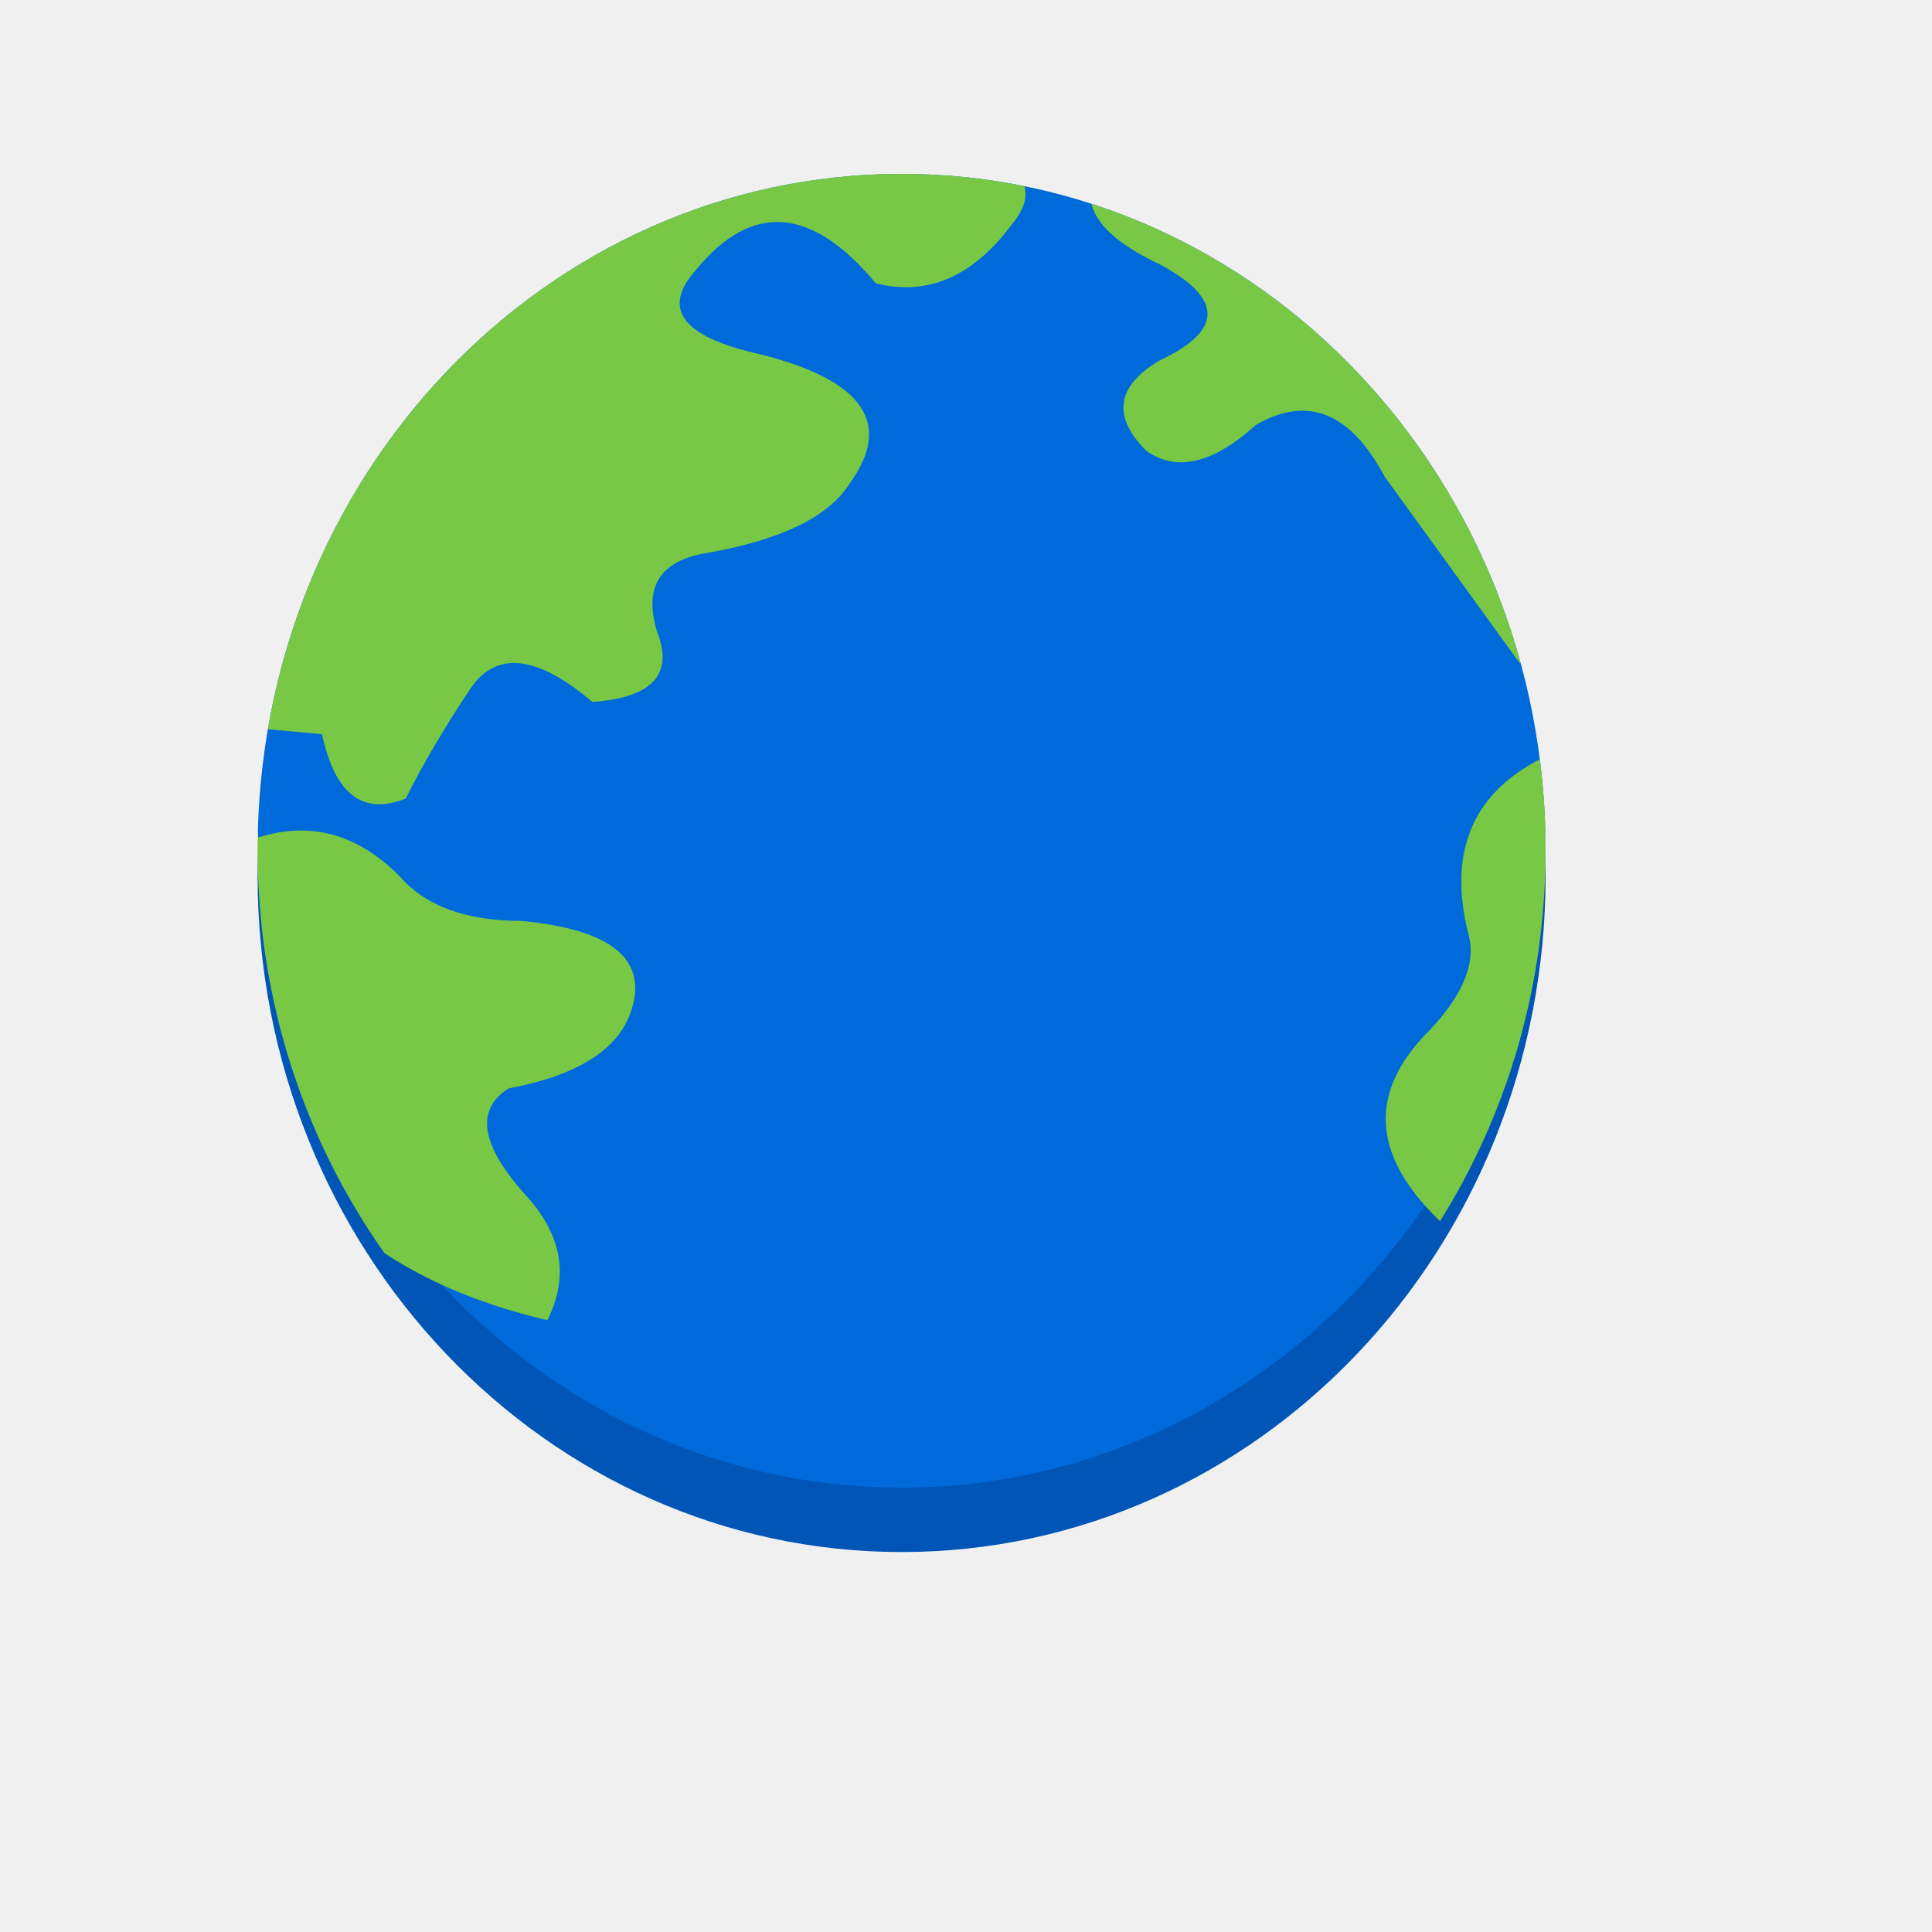
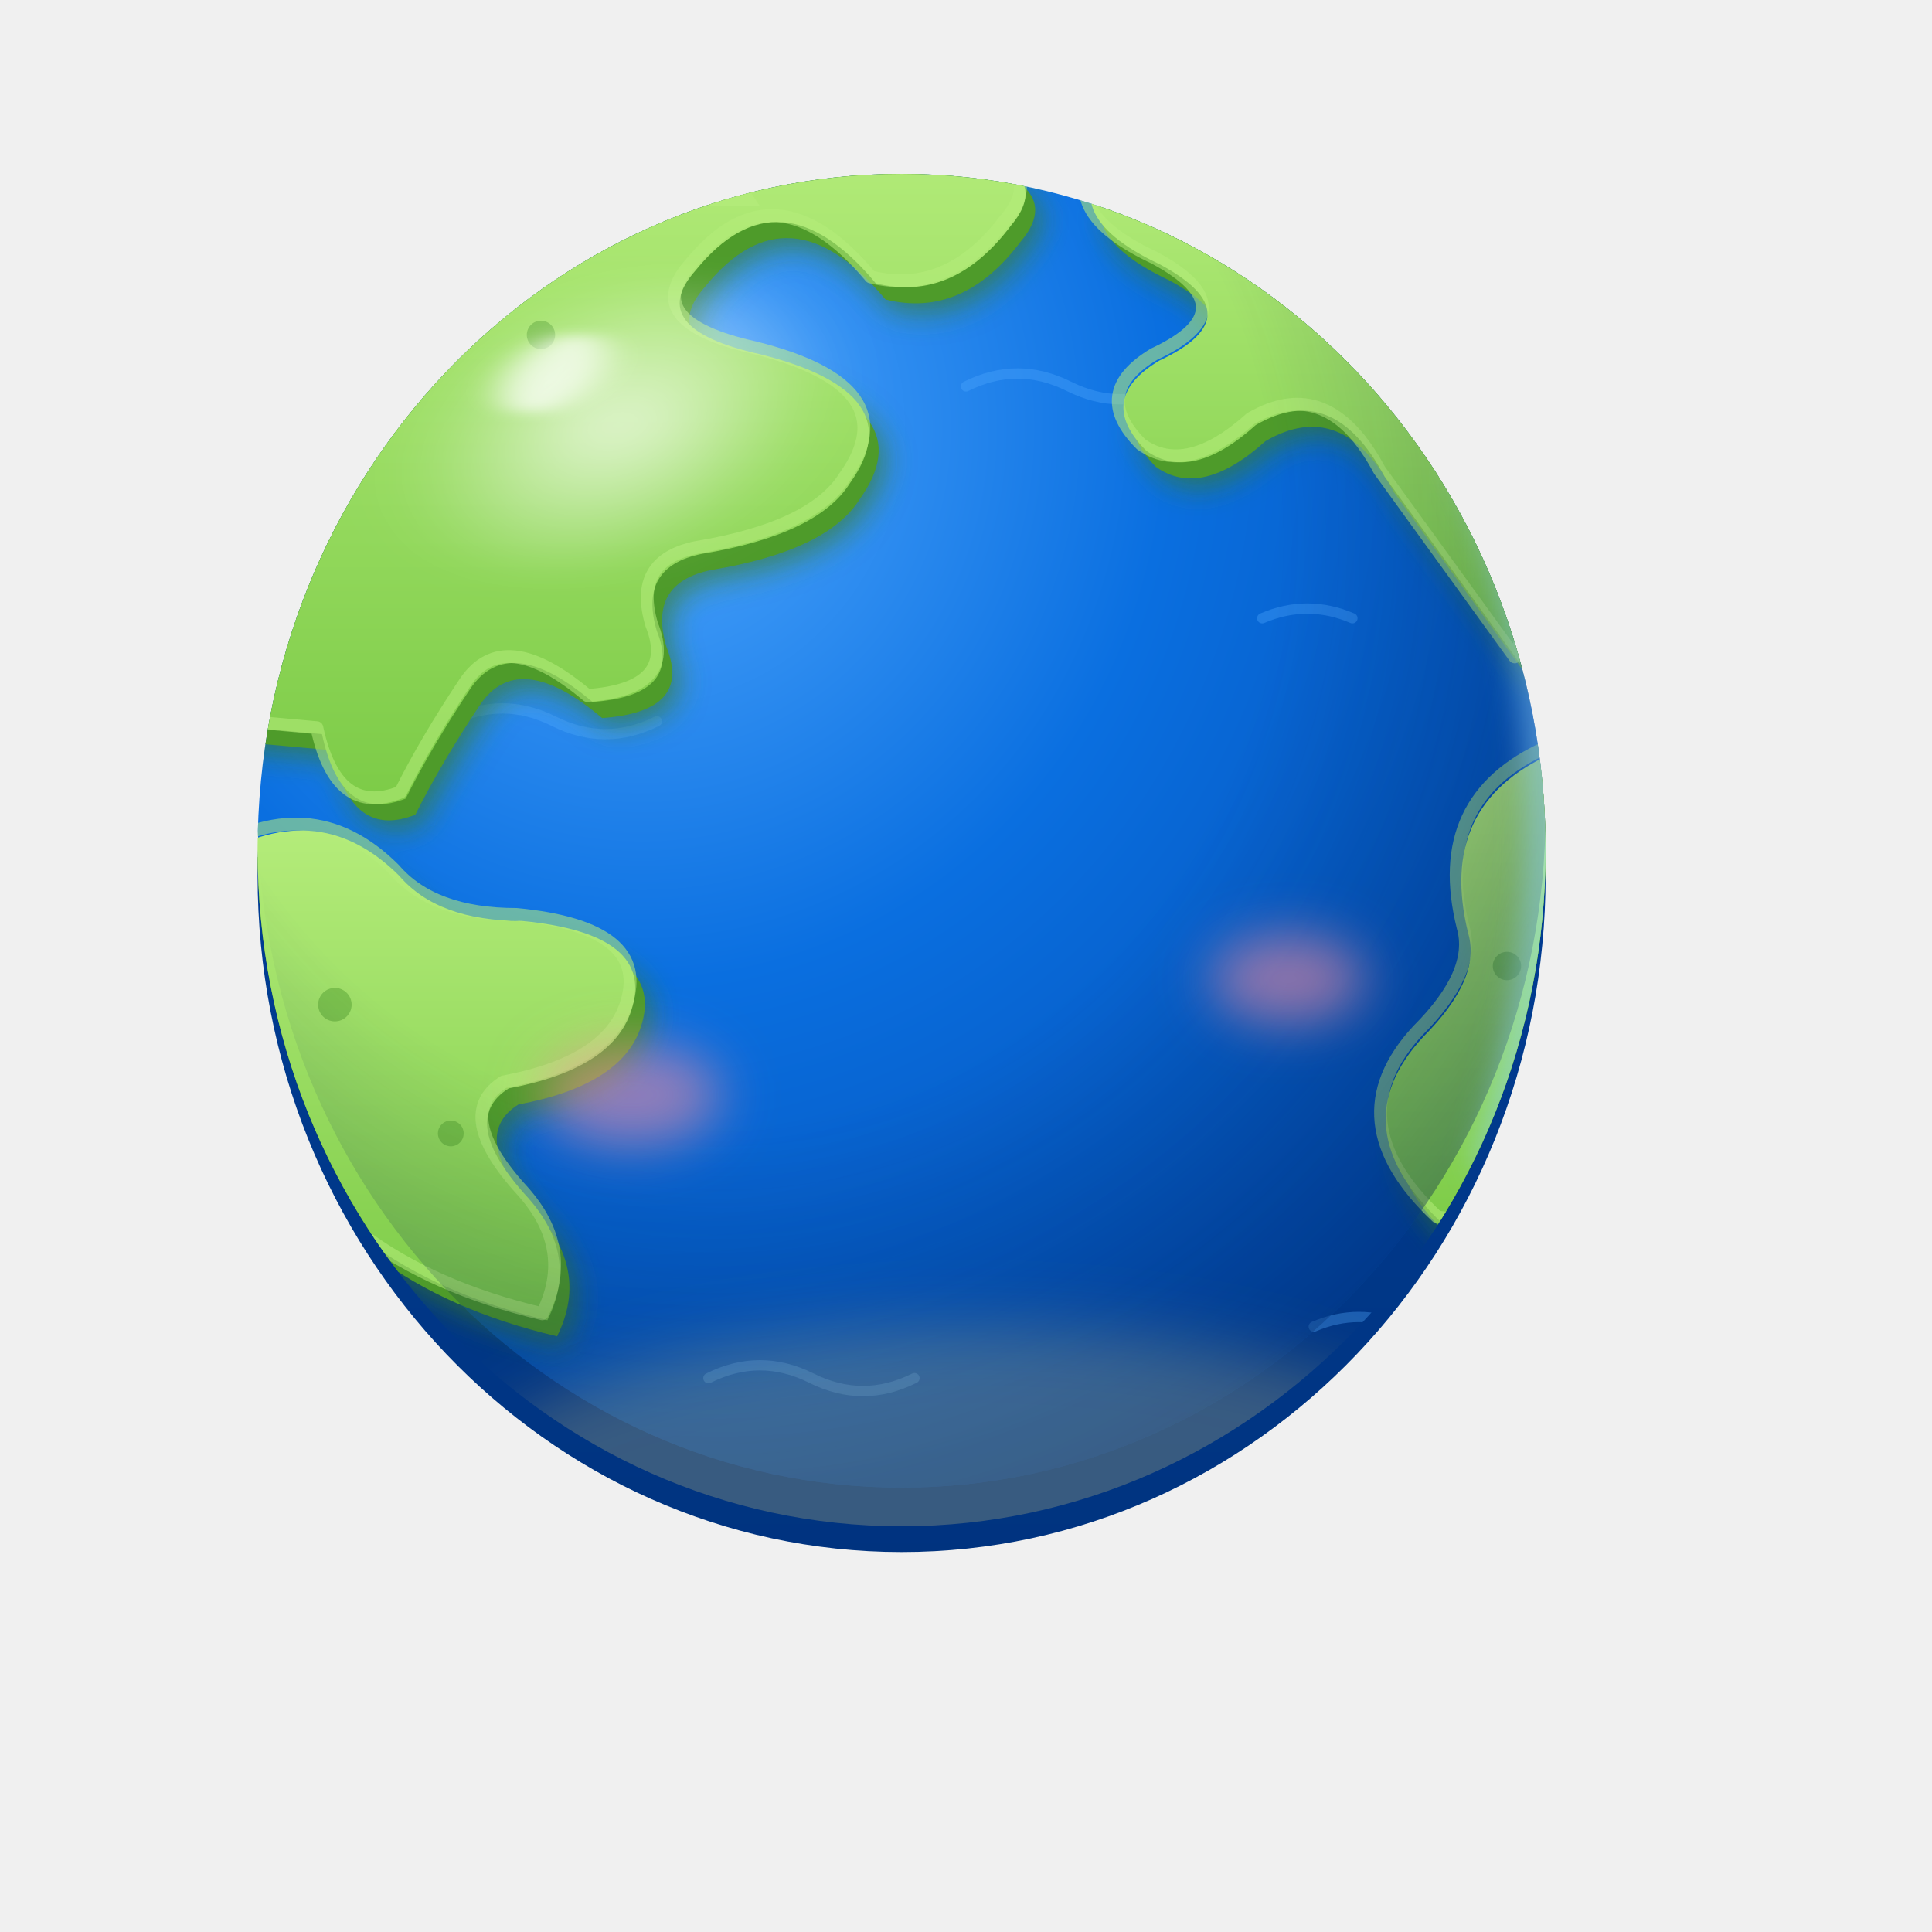
- <svg xmlns="http://www.w3.org/2000/svg" width="600" height="600" viewBox="0 0 300 300">
+ <svg xmlns="http://www.w3.org/2000/svg" width="900" height="900" viewBox="0 0 300 300">
  <defs>
    <clipPath id="globe">
      <ellipse cx="140" cy="132" rx="100" ry="105" />
    </clipPath>
+     <radialGradient id="sea" cx="30%" cy="22%" r="90%">
+       <stop offset="0" stop-color="#4FA8FF" />
+       <stop offset=".45" stop-color="#0A6FE0" />
+       <stop offset="1" stop-color="#0046A8" />
+     </radialGradient>
+     <linearGradient id="base" x1="0" y1="0" x2="0" y2="1">
+       <stop offset="0" stop-color="#0046A8" />
+       <stop offset="1" stop-color="#00337F" />
+     </linearGradient>
+     <linearGradient id="landFace" x1="0" y1="0" x2="0" y2="1">
+       <stop offset="0" stop-color="#B4EC7A" />
+       <stop offset="1" stop-color="#7CCB47" />
+     </linearGradient>
+     <radialGradient id="terminator" cx="36%" cy="30%" r="78%">
+       <stop offset=".55" stop-color="#001a4d" stop-opacity="0" />
+       <stop offset="1" stop-color="#001a4d" stop-opacity=".42" />
+     </radialGradient>
+     <radialGradient id="spec" cx="50%" cy="50%" r="50%">
+       <stop offset="0" stop-color="#fff" stop-opacity=".75" />
+       <stop offset="1" stop-color="#fff" stop-opacity="0" />
+     </radialGradient>
+     <filter id="soft" x="-50%" y="-50%" width="200%" height="200%">
+       <feGaussianBlur stdDeviation="2.2" />
+     </filter>
+     <filter id="softer" x="-50%" y="-50%" width="200%" height="200%">
+       <feGaussianBlur stdDeviation="5" />
+     </filter>
+     <filter id="blushBlur" x="-50%" y="-50%" width="200%" height="200%">
+       <feGaussianBlur stdDeviation="4" />
+     </filter>
  </defs>
-   <ellipse cx="140" cy="136" rx="100" ry="105" fill="#0055B6" />
+   <ellipse cx="140" cy="136" rx="100" ry="105" fill="url(#base)" />
  <g clip-path="url(#globe)">
-     <ellipse cx="140" cy="126" rx="100" ry="105" fill="#006ADA" />
-     <g fill="#78C845">
+     <ellipse cx="140" cy="126" rx="100" ry="105" fill="url(#sea)" />
+     <g fill="none" stroke="#4FA8FF" stroke-width="1.6" stroke-linecap="round" opacity=".35">
+       <path d="M70 112q8-4 16 0t16 0" />
+       <path d="M150 60q8-4 16 0t16 0" />
+       <path d="M196 96q7-3 14 0" />
+       <path d="M110 214q8-4 16 0t16 0" />
+       <path d="M60 196q7-3 14 0" />
+       <path d="M204 206q7-3 14 0t14 0" />
+     </g>
+     <g fill="#3A7D1F" transform="translate(2.5 4)" filter="url(#soft)" opacity=".65">
      <path d="M40 35l85-16q43 3 32 16q-9 12-21 9q-15-18-28-2q-8 9 10 13q24 6 14 20q-5 8-23 11q-10 2-7 12q4 10-10 11q-13-11-19-2q-6 9-10 17q-10 4-13-10l-22-2z" />
      <path d="M173 23q-10 10 7 18q15 8 0 15q-10 6-2 14q7 5 17-4q12-7 20 8l21 29l19-51z" />
      <path d="M32 134q17-11 30 2q6 7 19 7q21 2 17 14q-3 9-19 12q-8 5 3 17q8 9 3 19q-34-8-45-34z" />
      <path d="M241 117q-18 8-13 28q2 7-7 16q-13 14 3 29l19 2z" />
    </g>
+     <g fill="#4E9B2A" transform="translate(1.5 2.5)">
+       <path d="M40 35l85-16q43 3 32 16q-9 12-21 9q-15-18-28-2q-8 9 10 13q24 6 14 20q-5 8-23 11q-10 2-7 12q4 10-10 11q-13-11-19-2q-6 9-10 17q-10 4-13-10l-22-2z" />
+       <path d="M173 23q-10 10 7 18q15 8 0 15q-10 6-2 14q7 5 17-4q12-7 20 8l21 29l19-51z" />
+       <path d="M32 134q17-11 30 2q6 7 19 7q21 2 17 14q-3 9-19 12q-8 5 3 17q8 9 3 19q-34-8-45-34z" />
+       <path d="M241 117q-18 8-13 28q2 7-7 16q-13 14 3 29l19 2z" />
+     </g>
+     <g fill="url(#landFace)">
+       <path d="M40 35l85-16q43 3 32 16q-9 12-21 9q-15-18-28-2q-8 9 10 13q24 6 14 20q-5 8-23 11q-10 2-7 12q4 10-10 11q-13-11-19-2q-6 9-10 17q-10 4-13-10l-22-2z" />
+       <path d="M173 23q-10 10 7 18q15 8 0 15q-10 6-2 14q7 5 17-4q12-7 20 8l21 29l19-51z" />
+       <path d="M32 134q17-11 30 2q6 7 19 7q21 2 17 14q-3 9-19 12q-8 5 3 17q8 9 3 19q-34-8-45-34z" />
+       <path d="M241 117q-18 8-13 28q2 7-7 16q-13 14 3 29l19 2z" />
+     </g>
+     <g fill="none" stroke="#B4EC7A" stroke-width="2" stroke-linejoin="round" opacity=".55" transform="translate(-.8 -1)">
+       <path d="M40 35l85-16q43 3 32 16q-9 12-21 9q-15-18-28-2q-8 9 10 13q24 6 14 20q-5 8-23 11q-10 2-7 12q4 10-10 11q-13-11-19-2q-6 9-10 17q-10 4-13-10l-22-2z" />
+       <path d="M173 23q-10 10 7 18q15 8 0 15q-10 6-2 14q7 5 17-4q12-7 20 8l21 29l19-51z" />
+       <path d="M32 134q17-11 30 2q6 7 19 7q21 2 17 14q-3 9-19 12q-8 5 3 17q8 9 3 19q-34-8-45-34z" />
+       <path d="M241 117q-18 8-13 28q2 7-7 16q-13 14 3 29l19 2z" />
+     </g>
+     <g fill="#4E9B2A" opacity=".45">
+       <circle cx="66" cy="44" r="3" />
+       <circle cx="84" cy="52" r="2.2" />
+       <circle cx="58" cy="60" r="2.4" />
+       <circle cx="198" cy="36" r="2.6" />
+       <circle cx="226" cy="66" r="2.2" />
+       <circle cx="52" cy="156" r="2.6" />
+       <circle cx="70" cy="176" r="2" />
+       <circle cx="234" cy="150" r="2.2" />
+     </g>
+     <g fill="#B4EC7A" opacity=".7">
+       <path d="M100 30l5-8l5 8z" />
+       <path d="M110 32l4-6l4 6z" />
+       <path d="M204 48l4-7l4 7z" />
+     </g>
+     <ellipse cx="140" cy="126" rx="100" ry="105" fill="url(#terminator)" />
+     <ellipse cx="150" cy="232" rx="78" ry="26" fill="#FFE27A" opacity=".22" filter="url(#softer)" />
+     <path d="M228 70q22 50 4 110" fill="none" stroke="#8FD3FF" stroke-width="6" stroke-linecap="round" opacity=".5" filter="url(#soft)" />
+     <ellipse cx="96" cy="66" rx="34" ry="22" transform="rotate(-28 96 66)" fill="url(#spec)" filter="url(#softer)" />
+     <ellipse cx="86" cy="58" rx="9" ry="5" transform="rotate(-30 86 58)" fill="#fff" opacity=".7" filter="url(#soft)" />
+   </g>
+   <g fill="#FF8FA3" opacity=".55" filter="url(#blushBlur)">
+     <ellipse cx="98" cy="170" rx="14" ry="8" />
+     <ellipse cx="200" cy="152" rx="12" ry="7" />
  </g>
</svg>
